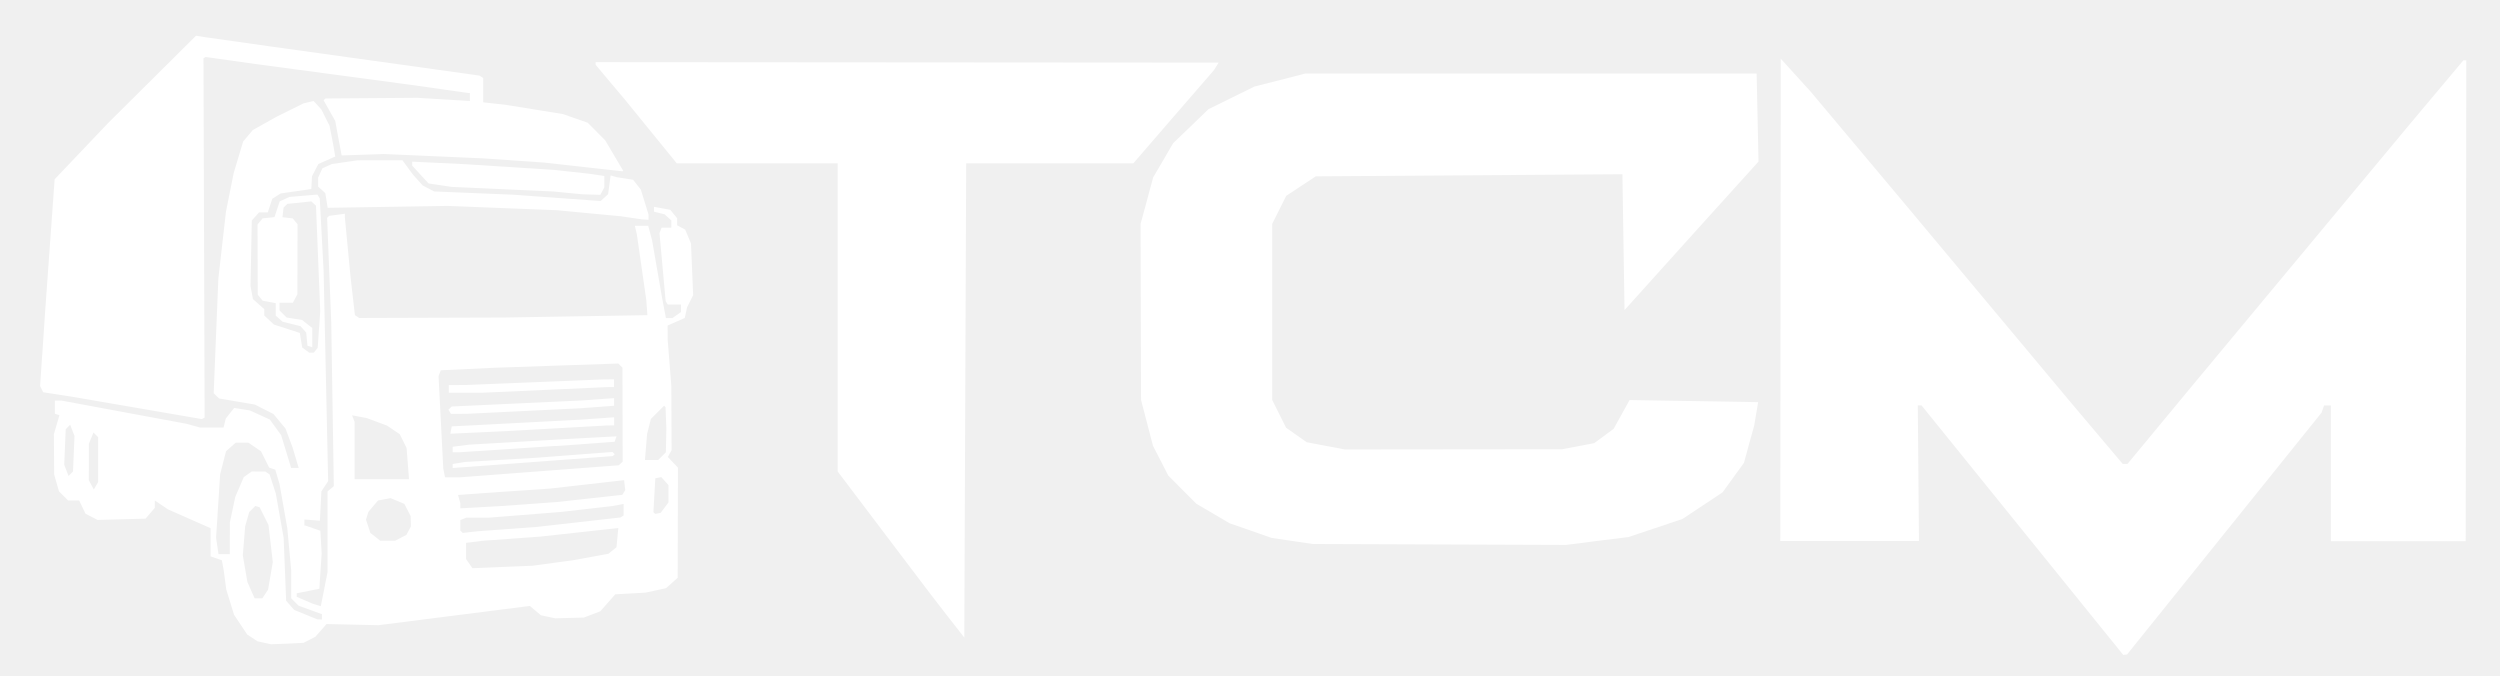
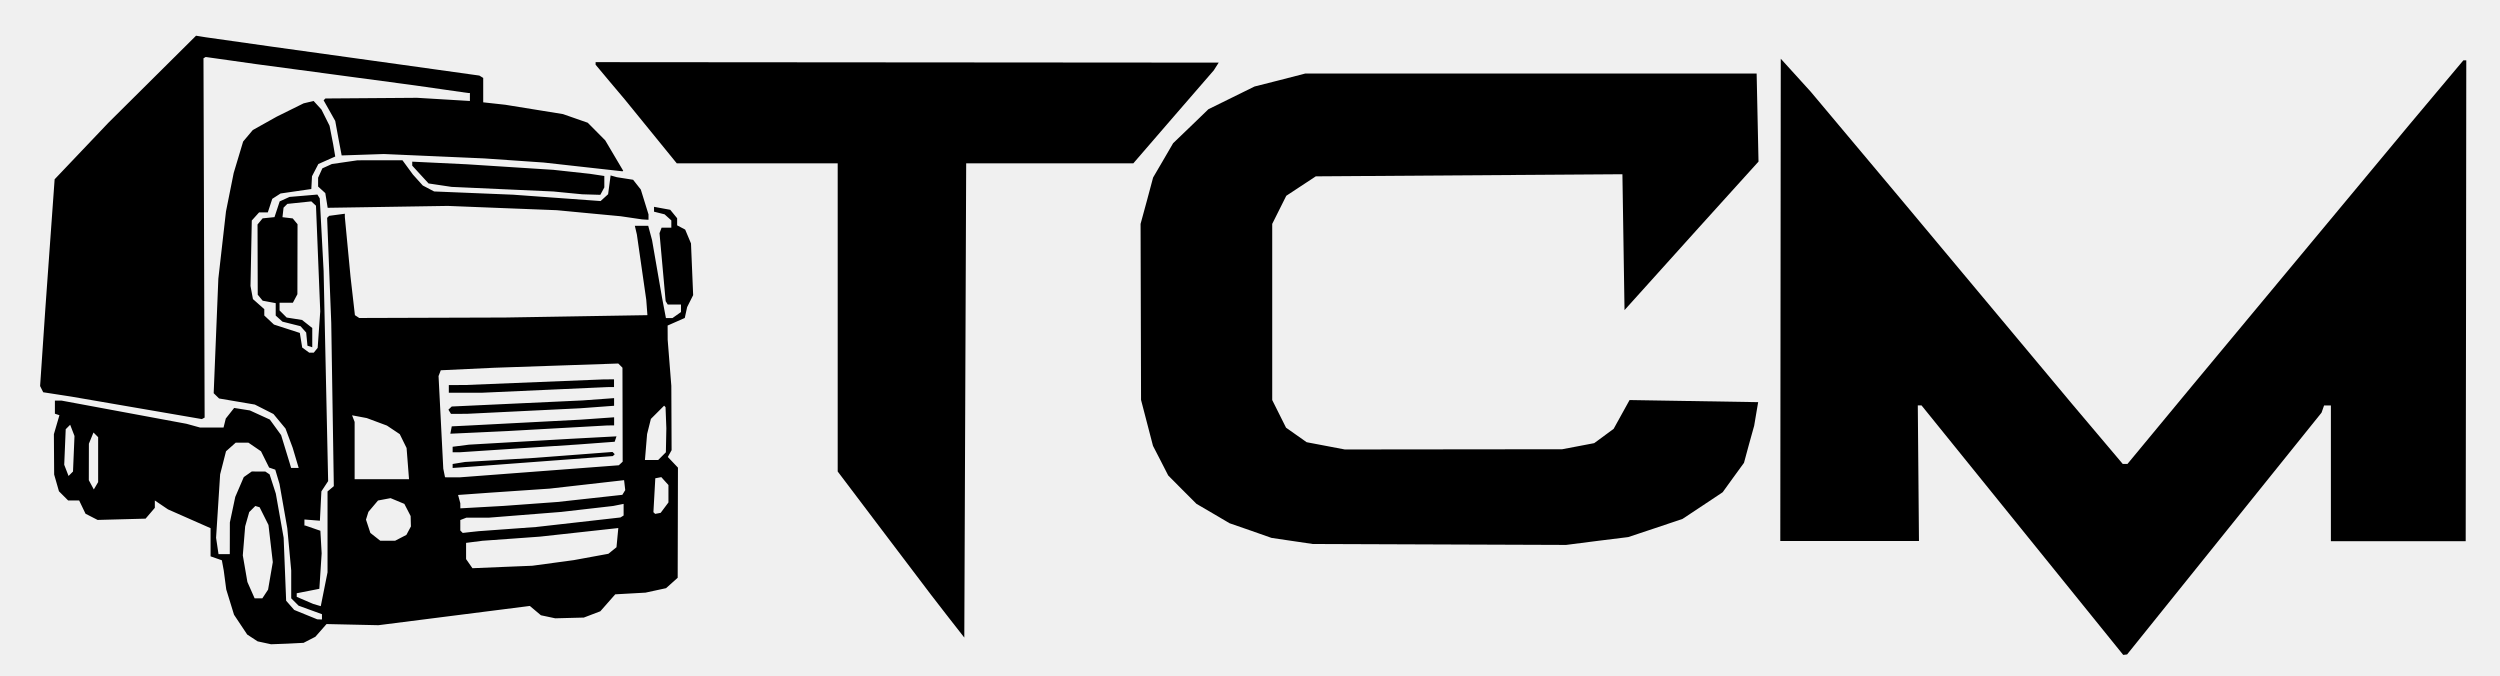
<svg xmlns="http://www.w3.org/2000/svg" version="1.1" id="svg1" width="74" height="20" viewBox="0 0 74 20" xml:space="preserve">
  <defs id="defs1" />
-   <g id="g1" transform="matrix(3.466821,0,0,3.466821,17.53281,-15.8724)" style="fill:#ffffff">
-     <path style="fill:#ffffff;stroke-width:0.031" d="m 13.088,10.168 -0.017,0.002 -0.861,-1.065 -0.861,-1.065 -0.016,-1.53e-4 -0.016,-1.523e-4 0.005,0.579 0.005,0.579 h -0.592 -0.592 l 0.002,-2.059 0.002,-2.059 0.128,0.141 0.128,0.141 0.381,0.454 0.381,0.454 0.733,0.877 0.733,0.877 0.218,0.258 0.218,0.258 h 0.02 0.02 l 0.279,-0.337 0.279,-0.337 0.925,-1.112 0.925,-1.112 0.23,-0.274 0.23,-0.274 H 15.989 16 L 15.998,7.148 15.995,9.199 H 15.419 14.844 V 8.62 8.04 h -0.029 -0.029 l -0.011,0.031 -0.011,0.031 -0.83,1.032 -0.83,1.032 z M 3.184,7.997 3.176,10.022 3.032,9.838 2.889,9.653 2.492,9.129 2.095,8.604 V 7.289 5.973 H 1.408 0.721 L 0.498,5.699 0.275,5.425 0.151,5.278 0.028,5.131 v -0.011 -0.011 l 2.66,0.002 2.66,0.002 -0.021,0.033 -0.021,0.033 L 4.962,5.576 4.619,5.973 H 3.906 3.192 Z M 7.233,9.227 6.151,9.223 5.975,9.197 5.799,9.171 5.62,9.108 5.441,9.046 5.3,8.963 5.158,8.88 5.037,8.759 4.917,8.638 4.852,8.511 4.787,8.385 4.736,8.189 4.685,7.993 4.683,7.242 4.681,6.49 4.735,6.292 4.788,6.094 4.874,5.947 4.959,5.801 5.11,5.656 5.26,5.511 5.457,5.414 5.654,5.317 5.871,5.262 6.088,5.206 8.015,5.206 9.941,5.206 l 0.008,0.376 0.008,0.376 -0.255,0.282 -0.255,0.282 -0.317,0.352 -0.317,0.352 -0.009,-0.58 -0.009,-0.58 -1.309,0.009 -1.309,0.009 -0.126,0.083 -0.126,0.083 -0.06,0.12 -0.06,0.12 v 0.752 0.752 l 0.059,0.118 0.059,0.118 0.088,0.062 0.088,0.062 0.163,0.031 0.163,0.031 0.928,-0.001 0.928,-0.001 0.137,-0.026 0.136,-0.026 0.083,-0.061 0.083,-0.061 0.068,-0.123 0.068,-0.123 0.549,0.009 0.549,0.009 L 9.937,8.112 9.92,8.213 9.876,8.371 9.833,8.53 9.742,8.655 9.651,8.781 9.48,8.895 9.308,9.009 9.076,9.087 8.845,9.164 8.579,9.197 8.314,9.231 Z" id="path39-3" />
+   <g id="g1" transform="matrix(3.466821,0,0,3.466821,17.53281,-15.8724)">
+     <path style="fill:#000000;stroke-width:0.031" d="m 13.088,10.168 -0.017,0.002 -0.861,-1.065 -0.861,-1.065 -0.016,-1.53e-4 -0.016,-1.523e-4 0.005,0.579 0.005,0.579 h -0.592 -0.592 l 0.002,-2.059 0.002,-2.059 0.128,0.141 0.128,0.141 0.381,0.454 0.381,0.454 0.733,0.877 0.733,0.877 0.218,0.258 0.218,0.258 h 0.02 0.02 l 0.279,-0.337 0.279,-0.337 0.925,-1.112 0.925,-1.112 0.23,-0.274 0.23,-0.274 H 15.989 16 L 15.998,7.148 15.995,9.199 H 15.419 14.844 V 8.62 8.04 h -0.029 -0.029 l -0.011,0.031 -0.011,0.031 -0.83,1.032 -0.83,1.032 z M 3.184,7.997 3.176,10.022 3.032,9.838 2.889,9.653 2.492,9.129 2.095,8.604 V 7.289 5.973 H 1.408 0.721 L 0.498,5.699 0.275,5.425 0.151,5.278 0.028,5.131 v -0.011 -0.011 l 2.66,0.002 2.66,0.002 -0.021,0.033 -0.021,0.033 L 4.962,5.576 4.619,5.973 H 3.906 3.192 Z M 7.233,9.227 6.151,9.223 5.975,9.197 5.799,9.171 5.62,9.108 5.441,9.046 5.3,8.963 5.158,8.88 5.037,8.759 4.917,8.638 4.852,8.511 4.787,8.385 4.736,8.189 4.685,7.993 4.683,7.242 4.681,6.49 4.735,6.292 4.788,6.094 4.874,5.947 4.959,5.801 5.11,5.656 5.26,5.511 5.457,5.414 5.654,5.317 5.871,5.262 6.088,5.206 8.015,5.206 9.941,5.206 l 0.008,0.376 0.008,0.376 -0.255,0.282 -0.255,0.282 -0.317,0.352 -0.317,0.352 -0.009,-0.58 -0.009,-0.58 -1.309,0.009 -1.309,0.009 -0.126,0.083 -0.126,0.083 -0.06,0.12 -0.06,0.12 v 0.752 0.752 l 0.059,0.118 0.059,0.118 0.088,0.062 0.088,0.062 0.163,0.031 0.163,0.031 0.928,-0.001 0.928,-0.001 0.137,-0.026 0.136,-0.026 0.083,-0.061 0.083,-0.061 0.068,-0.123 0.068,-0.123 0.549,0.009 0.549,0.009 L 9.937,8.112 9.92,8.213 9.876,8.371 9.833,8.53 9.742,8.655 9.651,8.781 9.48,8.895 9.308,9.009 9.076,9.087 8.845,9.164 8.579,9.197 8.314,9.231 Z" id="path39-3" />
  </g>
-   <path style="fill:#ffffff;stroke-width:0.057" d="m 8.508,19.052 -0.485,0.018 -0.199,-0.043 -0.199,-0.043 -0.154,-0.101 -0.154,-0.101 -0.195,-0.293 -0.195,-0.293 -0.115,-0.374 -0.115,-0.374 -0.037,-0.28 -0.037,-0.28 -0.028,-0.152 -0.028,-0.152 -0.167,-0.058 -0.167,-0.058 V 16.05 15.634 l -0.63,-0.278 -0.63,-0.278 -0.195,-0.132 -0.195,-0.132 v 0.109 0.109 l -0.137,0.16 -0.137,0.16 -0.71,0.019 -0.71,0.019 -0.179,-0.092 -0.179,-0.092 -0.094,-0.196 -0.094,-0.196 H 2.18 2.017 l -0.136,-0.136 -0.136,-0.136 -0.071,-0.248 -0.071,-0.248 -0.004,-0.597 -0.004,-0.597 0.082,-0.281 0.082,-0.281 -0.067,-0.022 -0.067,-0.022 v -0.194 -0.194 l 0.1,1.73e-4 0.1,1.68e-4 1.848,0.343 1.848,0.343 0.199,0.055 0.199,0.055 0.349,3.5e-4 0.349,3.5e-4 0.033,-0.133 0.033,-0.133 0.124,-0.157 0.124,-0.157 0.233,0.037 0.233,0.037 0.295,0.135 0.295,0.135 0.167,0.23 0.167,0.23 0.127,0.415 0.127,0.415 0.021,0.071 0.021,0.071 h 0.112 0.112 l -0.089,-0.299 -0.089,-0.299 -0.106,-0.284 -0.106,-0.284 -0.178,-0.215 -0.178,-0.215 -0.276,-0.14 -0.276,-0.14 -0.529,-0.09 -0.529,-0.09 -0.08,-0.078 -0.08,-0.078 0.069,-1.695 0.069,-1.695 0.113,-0.995 0.113,-0.995 0.114,-0.569 0.114,-0.569 0.14,-0.466 0.14,-0.466 0.143,-0.17 0.143,-0.17 0.354,-0.198 0.354,-0.198 0.398,-0.197 0.398,-0.197 0.148,-0.035 0.148,-0.035 0.116,0.127 0.116,0.127 0.12,0.24 0.12,0.24 0.053,0.272 0.053,0.272 0.031,0.183 0.031,0.183 -0.25,0.111 -0.25,0.111 -0.094,0.181 -0.094,0.181 -0.01,0.189 -0.01,0.189 -0.455,0.066 -0.455,0.066 -0.123,0.079 -0.123,0.079 -0.066,0.201 -0.066,0.201 h -0.129 -0.129 l -0.108,0.12 -0.108,0.12 -0.019,0.969 -0.019,0.969 0.036,0.194 0.036,0.194 0.168,0.149 0.168,0.149 v 0.094 0.094 l 0.143,0.134 0.143,0.134 0.383,0.124 0.383,0.124 0.035,0.216 0.035,0.216 0.104,0.076 0.104,0.076 h 0.067 0.067 l 0.058,-0.071 0.058,-0.071 0.038,-0.54 0.038,-0.54 -0.063,-1.564 -0.063,-1.564 -0.069,-0.064 -0.069,-0.064 -0.355,0.037 -0.355,0.037 -0.056,0.056 -0.056,0.056 -0.016,0.141 -0.016,0.141 0.152,0.018 0.152,0.018 0.071,0.086 0.071,0.086 -0.002,1.036 -0.002,1.036 -0.067,0.126 -0.067,0.126 h -0.197 -0.197 v 0.114 0.114 l 0.105,0.105 0.105,0.105 0.228,0.036 0.228,0.036 0.151,0.119 0.151,0.119 v 0.285 0.285 l -0.071,-0.023 -0.071,-0.023 -0.019,-0.195 -0.019,-0.195 -0.084,-0.094 -0.084,-0.094 -0.267,-0.067 -0.267,-0.067 -0.1,-0.09 -0.1,-0.09 v -0.184 -0.184 l -0.193,-0.036 -0.193,-0.036 -0.073,-0.089 -0.073,-0.089 -0.003,-1.039 -0.003,-1.039 0.075,-0.091 0.075,-0.091 0.176,-0.018 0.176,-0.018 0.077,-0.233 0.077,-0.233 0.145,-0.066 0.145,-0.066 0.413,-0.035 0.413,-0.035 0.035,0.057 0.035,0.057 0.057,1.074 0.057,1.074 0.067,3.11 0.067,3.11 -0.1,0.152 -0.1,0.152 -0.022,0.434 -0.022,0.434 -0.229,-0.018 -0.229,-0.018 v 0.089 0.089 l 0.014,7.66e-4 0.014,7.66e-4 0.222,0.077 0.222,0.077 0.019,0.334 0.019,0.334 -0.034,0.525 -0.034,0.525 -0.335,0.066 -0.335,0.066 v 0.053 0.053 l 0.242,0.104 0.242,0.104 0.114,0.034 0.114,0.034 0.1,-0.501 0.1,-0.501 v -1.197 -1.197 l 0.093,-0.078 0.093,-0.078 -0.038,-2.418 -0.038,-2.418 -0.061,-1.553 -0.061,-1.553 0.03,-0.03 0.03,-0.03 0.232,-0.031 0.232,-0.031 1.71e-4,0.05 1.7e-4,0.05 0.084,0.882 0.084,0.882 0.065,0.569 0.065,0.569 0.064,0.042 0.064,0.042 2.161,-0.007 2.161,-0.007 2.104,-0.035 2.104,-0.035 -0.017,-0.227 -0.017,-0.227 -0.139,-0.967 -0.139,-0.967 -0.03,-0.128 -0.03,-0.128 h 0.198 0.198 l 0.057,0.213 0.057,0.213 0.148,0.853 0.148,0.853 0.057,0.299 0.057,0.299 h 0.097 0.097 l 0.126,-0.089 0.126,-0.089 v -0.111 -0.111 h -0.196 -0.196 l -0.031,-0.05 -0.031,-0.05 -0.091,-1.006 -0.091,-1.006 0.031,-0.082 0.031,-0.082 h 0.144 0.144 V 6.629 6.524 l -0.1,-0.09 -0.1,-0.09 -0.156,-0.039 -0.156,-0.039 v -0.072 -0.072 l 0.24,0.044 0.24,0.044 0.102,0.125 0.102,0.125 v 0.105 0.105 l 0.119,0.063 0.119,0.063 0.086,0.205 0.086,0.205 0.032,0.765 0.032,0.765 -0.089,0.177 -0.089,0.177 -0.035,0.161 -0.035,0.161 -0.254,0.112 -0.254,0.112 0.001,0.211 0.001,0.211 0.054,0.682 0.054,0.682 0.004,0.952 0.004,0.952 -0.056,0.1 -0.056,0.1 0.15,0.158 0.15,0.158 -0.004,1.63 -0.004,1.63 -0.172,0.154 -0.172,0.154 -0.304,0.066 -0.304,0.066 -0.448,0.025 -0.448,0.025 -0.221,0.251 -0.221,0.251 -0.244,0.093 -0.244,0.093 -0.423,0.011 -0.423,0.011 -0.212,-0.045 -0.212,-0.045 -0.164,-0.138 -0.164,-0.138 -2.241,0.285 -2.241,0.285 -0.768,-0.017 -0.768,-0.017 -0.165,0.188 -0.165,0.188 -0.175,0.09 -0.175,0.09 z m 0.951,-0.717 0.071,0.001 v -0.078 -0.078 l -0.346,-0.126 -0.346,-0.126 -0.109,-0.109 -0.109,-0.109 -4.7e-5,-0.412 -4.8e-5,-0.412 -0.058,-0.626 -0.058,-0.626 -0.115,-0.654 -0.115,-0.654 -0.063,-0.212 -0.063,-0.212 -0.091,-0.031 -0.091,-0.031 -0.12,-0.241 -0.12,-0.241 -0.187,-0.128 -0.187,-0.128 h -0.187 -0.187 l -0.144,0.128 -0.144,0.128 -0.087,0.341 -0.087,0.341 -0.06,0.939 -0.06,0.939 0.036,0.242 0.036,0.242 h 0.167 0.167 l 0.001,-0.469 10e-4,-0.469 0.08,-0.378 0.08,-0.378 0.126,-0.293 0.126,-0.293 0.118,-0.083 0.118,-0.083 0.201,8.85e-4 0.201,8.85e-4 0.063,0.042 0.063,0.042 0.092,0.284 0.092,0.284 0.116,0.654 0.116,0.654 0.037,0.932 0.037,0.932 0.119,0.136 0.119,0.136 0.341,0.139 0.341,0.139 z m -1.81,-0.624 h 0.116 l 0.085,-0.129 0.085,-0.129 0.07,-0.407 0.07,-0.407 -0.064,-0.55 -0.064,-0.55 -0.131,-0.262 -0.131,-0.262 -0.064,-0.019 -0.064,-0.019 -0.09,0.09 -0.09,0.09 -0.06,0.211 -0.06,0.211 -0.035,0.43 -0.035,0.43 0.068,0.394 0.068,0.394 0.107,0.242 0.107,0.242 z m 7.222,-0.929 0.887,-0.036 0.612,-0.083 0.612,-0.083 0.513,-0.094 0.513,-0.094 0.12,-0.097 0.12,-0.097 0.027,-0.284 0.027,-0.284 -1.158,0.127 -1.158,0.127 -0.853,0.062 -0.853,0.061 -0.242,0.031 -0.242,0.031 v 0.24 0.24 l 0.094,0.135 0.094,0.135 z m -3.397,-0.777 h 0.223 l 0.166,-0.086 0.166,-0.086 0.067,-0.125 0.067,-0.125 -0.004,-0.154 -0.004,-0.154 -0.093,-0.18 -0.093,-0.18 -0.204,-0.085 -0.204,-0.085 -0.186,0.035 -0.186,0.035 -0.142,0.168 -0.142,0.168 -0.036,0.115 -0.036,0.115 0.065,0.197 0.065,0.197 0.146,0.115 0.146,0.115 z m 2.457,-0.257 0.234,-0.025 0.853,-0.062 0.853,-0.062 1.247,-0.141 1.247,-0.141 0.047,-0.029 0.047,-0.029 v -0.172 -0.172 l -0.156,0.031 -0.156,0.031 -0.768,0.088 -0.768,0.088 -1.071,0.085 -1.071,0.085 h -0.332 -0.332 l -0.09,0.035 -0.09,0.035 v 0.155 0.155 l 0.036,0.036 0.036,0.036 z m 5.543,-0.552 0.082,-0.016 0.115,-0.154 0.115,-0.154 V 14.614 14.357 l -0.106,-0.117 -0.105,-0.117 -0.089,0.017 -0.089,0.017 -0.028,0.502 -0.028,0.502 0.026,0.025 0.026,0.025 z m -5.209,-0.185 0.64,-0.036 0.795,-0.058 0.795,-0.058 0.963,-0.106 0.963,-0.106 0.043,-0.07 0.043,-0.07 -0.017,-0.147 -0.017,-0.147 -0.106,0.012 -0.106,0.012 -0.995,0.113 -0.995,0.113 -0.882,0.06 -0.882,0.06 -0.474,0.034 -0.474,0.034 0.033,0.122 0.033,0.122 7.66e-4,0.076 7.65e-4,0.076 z m -11.424,-0.632 0.064,-0.109 v -0.665 -0.665 l -0.069,-0.069 -0.069,-0.069 -0.068,0.166 -0.068,0.166 -0.001,0.54 -10e-4,0.54 0.074,0.137 0.074,0.137 z m 8.461,-0.194 h 0.805 l -0.036,-0.462 -0.036,-0.462 -0.101,-0.205 -0.101,-0.205 -0.19,-0.127 -0.19,-0.127 -0.298,-0.111 -0.298,-0.111 -0.218,-0.041 -0.218,-0.041 0.038,0.098 0.038,0.098 v 0.848 0.848 z m 2.083,-0.056 0.212,9.27e-4 2.36,-0.179 2.36,-0.179 0.057,-0.053 0.057,-0.053 -0.003,-1.391 -0.003,-1.391 -0.062,-0.062 -0.062,-0.062 -1.84,0.063 -1.84,0.063 -0.787,0.037 -0.787,0.037 -0.033,0.086 -0.033,0.086 0.07,1.37 0.07,1.37 0.026,0.128 0.026,0.128 z m 0.511,-0.312 -0.498,0.035 v -0.059 -0.059 l 0.185,-0.03 0.185,-0.03 1.024,-0.06 1.024,-0.06 1.157,-0.088 1.157,-0.088 0.033,0.033 0.033,0.033 -0.028,0.028 -0.028,0.028 -1.872,0.14 -1.872,0.14 z m -0.398,-0.429 -0.1,-5.7e-5 v -0.082 -0.082 l 0.242,-0.031 0.242,-0.031 1.492,-0.086 1.492,-0.086 0.691,-0.037 0.691,-0.037 -0.027,0.08 -0.027,0.08 -0.536,0.04 -0.536,0.04 -1.763,0.116 -1.763,0.116 z m 0.677,-0.589 -0.845,0.039 0.021,-0.109 0.021,-0.109 0.284,-0.014 0.284,-0.014 1.621,-0.085 1.621,-0.085 0.498,-0.035 0.498,-0.035 v 0.12 0.12 l -0.1,6.45e-4 -0.1,6.44e-4 -1.479,0.083 -1.479,0.083 z m -0.588,-0.549 -0.238,6.85e-4 -0.038,-0.062 -0.038,-0.062 0.049,-0.047 0.049,-0.047 1.934,-0.09 1.934,-0.09 0.469,-0.034 0.469,-0.034 v 0.113 0.113 l -0.498,0.037 -0.498,0.037 -1.678,0.082 -1.678,0.082 z m 0.196,-0.626 -0.498,0.001 V 11.511 11.398 l 0.242,-8.45e-4 0.242,-8.47e-4 2.047,-0.083 2.047,-0.083 0.156,-0.001 0.156,-9.85e-4 v 0.114 0.114 l -0.1,0.001 -0.1,0.001 -1.848,0.083 -1.848,0.083 z m -11.688,2.399 0.066,-0.066 0.022,-0.526 0.022,-0.526 -0.064,-0.166 -0.064,-0.166 -0.066,0.066 -0.066,0.066 -0.022,0.526 -0.022,0.526 0.064,0.166 0.064,0.166 z M 19.285,13.616 h 0.197 l 0.114,-0.114 0.114,-0.114 0.007,-0.355 0.007,-0.355 -0.012,-0.313 -0.012,-0.313 -0.021,-0.022 -0.021,-0.022 -0.196,0.196 -0.196,0.196 -0.056,0.224 -0.056,0.224 -0.032,0.384 -0.032,0.384 z m -13.269,-1.233 -0.041,0.022 -1.934,-0.333 -1.934,-0.333 -0.414,-0.064 -0.414,-0.064 -0.046,-0.092 -0.046,-0.092 0.077,-1.137 0.077,-1.137 0.138,-1.923 0.138,-1.923 0.795,-0.836 0.795,-0.836 1.298,-1.289 1.298,-1.289 0.142,0.023 0.142,0.023 0.995,0.141 0.995,0.141 1.848,0.257 1.848,0.257 1.208,0.169 1.208,0.169 0.057,0.035 0.057,0.035 V 2.667 3.029 l 0.327,0.036 0.327,0.036 0.853,0.138 0.853,0.138 0.367,0.128 0.367,0.128 0.259,0.261 0.259,0.261 0.266,0.45 0.266,0.45 -0.01,0.008 -0.01,0.008 -1.166,-0.13 -1.166,-0.13 -0.882,-0.061 -0.882,-0.061 -1.484,-0.065 -1.484,-0.065 -0.625,0.021 -0.625,0.021 -0.097,-0.512 L 9.923,3.58 9.751,3.274 9.579,2.969 l 0.027,-0.027 0.027,-0.027 1.356,-0.01 1.356,-0.01 0.782,0.047 0.782,0.047 V 2.871 2.753 h -0.026 -0.026 L 13.072,2.641 12.288,2.529 9.928,2.212 7.569,1.896 6.829,1.791 6.089,1.687 l -0.033,0.019 -0.033,0.019 0.017,5.318 0.017,5.318 z M 19.098,6.5 18.999,6.493 18.686,6.447 18.373,6.401 17.427,6.312 16.482,6.222 14.868,6.159 13.255,6.095 11.477,6.123 9.699,6.151 9.664,5.933 9.629,5.716 9.523,5.619 9.416,5.522 V 5.392 5.261 l 0.063,-0.139 0.063,-0.139 0.141,-0.064 0.141,-0.064 0.379,-0.055 0.379,-0.055 0.665,-0.001 0.665,-0.001 0.156,0.213 0.156,0.213 0.145,0.161 0.145,0.161 0.168,0.088 0.168,0.088 1.169,0.048 1.169,0.048 1.295,0.094 1.295,0.094 0.111,-0.101 0.111,-0.101 0.037,-0.278 0.037,-0.278 0.092,0.026 0.092,0.026 0.241,0.038 0.241,0.038 0.114,0.145 0.114,0.145 0.114,0.368 0.114,0.368 v 0.079 0.079 z M 17.504,5.759 17.236,5.751 16.809,5.71 16.382,5.668 14.875,5.6 13.368,5.532 13.027,5.481 12.686,5.43 12.444,5.167 12.202,4.903 v -0.059 -0.059 l 0.81,0.039 0.81,0.039 1.28,0.082 1.28,0.082 0.54,0.059 0.54,0.059 0.213,0.032 0.213,0.032 v 0.169 0.169 l -0.059,0.11 -0.059,0.11 z" id="path39" />
+   <path style="fill:#000000;stroke-width:0.057" d="m 8.508,19.052 -0.485,0.018 -0.199,-0.043 -0.199,-0.043 -0.154,-0.101 -0.154,-0.101 -0.195,-0.293 -0.195,-0.293 -0.115,-0.374 -0.115,-0.374 -0.037,-0.28 -0.037,-0.28 -0.028,-0.152 -0.028,-0.152 -0.167,-0.058 -0.167,-0.058 V 16.05 15.634 l -0.63,-0.278 -0.63,-0.278 -0.195,-0.132 -0.195,-0.132 v 0.109 0.109 l -0.137,0.16 -0.137,0.16 -0.71,0.019 -0.71,0.019 -0.179,-0.092 -0.179,-0.092 -0.094,-0.196 -0.094,-0.196 H 2.18 2.017 l -0.136,-0.136 -0.136,-0.136 -0.071,-0.248 -0.071,-0.248 -0.004,-0.597 -0.004,-0.597 0.082,-0.281 0.082,-0.281 -0.067,-0.022 -0.067,-0.022 v -0.194 -0.194 l 0.1,1.73e-4 0.1,1.68e-4 1.848,0.343 1.848,0.343 0.199,0.055 0.199,0.055 0.349,3.5e-4 0.349,3.5e-4 0.033,-0.133 0.033,-0.133 0.124,-0.157 0.124,-0.157 0.233,0.037 0.233,0.037 0.295,0.135 0.295,0.135 0.167,0.23 0.167,0.23 0.127,0.415 0.127,0.415 0.021,0.071 0.021,0.071 h 0.112 0.112 l -0.089,-0.299 -0.089,-0.299 -0.106,-0.284 -0.106,-0.284 -0.178,-0.215 -0.178,-0.215 -0.276,-0.14 -0.276,-0.14 -0.529,-0.09 -0.529,-0.09 -0.08,-0.078 -0.08,-0.078 0.069,-1.695 0.069,-1.695 0.113,-0.995 0.113,-0.995 0.114,-0.569 0.114,-0.569 0.14,-0.466 0.14,-0.466 0.143,-0.17 0.143,-0.17 0.354,-0.198 0.354,-0.198 0.398,-0.197 0.398,-0.197 0.148,-0.035 0.148,-0.035 0.116,0.127 0.116,0.127 0.12,0.24 0.12,0.24 0.053,0.272 0.053,0.272 0.031,0.183 0.031,0.183 -0.25,0.111 -0.25,0.111 -0.094,0.181 -0.094,0.181 -0.01,0.189 -0.01,0.189 -0.455,0.066 -0.455,0.066 -0.123,0.079 -0.123,0.079 -0.066,0.201 -0.066,0.201 h -0.129 -0.129 l -0.108,0.12 -0.108,0.12 -0.019,0.969 -0.019,0.969 0.036,0.194 0.036,0.194 0.168,0.149 0.168,0.149 v 0.094 0.094 l 0.143,0.134 0.143,0.134 0.383,0.124 0.383,0.124 0.035,0.216 0.035,0.216 0.104,0.076 0.104,0.076 h 0.067 0.067 l 0.058,-0.071 0.058,-0.071 0.038,-0.54 0.038,-0.54 -0.063,-1.564 -0.063,-1.564 -0.069,-0.064 -0.069,-0.064 -0.355,0.037 -0.355,0.037 -0.056,0.056 -0.056,0.056 -0.016,0.141 -0.016,0.141 0.152,0.018 0.152,0.018 0.071,0.086 0.071,0.086 -0.002,1.036 -0.002,1.036 -0.067,0.126 -0.067,0.126 h -0.197 -0.197 v 0.114 0.114 l 0.105,0.105 0.105,0.105 0.228,0.036 0.228,0.036 0.151,0.119 0.151,0.119 v 0.285 0.285 l -0.071,-0.023 -0.071,-0.023 -0.019,-0.195 -0.019,-0.195 -0.084,-0.094 -0.084,-0.094 -0.267,-0.067 -0.267,-0.067 -0.1,-0.09 -0.1,-0.09 v -0.184 -0.184 l -0.193,-0.036 -0.193,-0.036 -0.073,-0.089 -0.073,-0.089 -0.003,-1.039 -0.003,-1.039 0.075,-0.091 0.075,-0.091 0.176,-0.018 0.176,-0.018 0.077,-0.233 0.077,-0.233 0.145,-0.066 0.145,-0.066 0.413,-0.035 0.413,-0.035 0.035,0.057 0.035,0.057 0.057,1.074 0.057,1.074 0.067,3.11 0.067,3.11 -0.1,0.152 -0.1,0.152 -0.022,0.434 -0.022,0.434 -0.229,-0.018 -0.229,-0.018 v 0.089 0.089 l 0.014,7.66e-4 0.014,7.66e-4 0.222,0.077 0.222,0.077 0.019,0.334 0.019,0.334 -0.034,0.525 -0.034,0.525 -0.335,0.066 -0.335,0.066 v 0.053 0.053 l 0.242,0.104 0.242,0.104 0.114,0.034 0.114,0.034 0.1,-0.501 0.1,-0.501 v -1.197 -1.197 l 0.093,-0.078 0.093,-0.078 -0.038,-2.418 -0.038,-2.418 -0.061,-1.553 -0.061,-1.553 0.03,-0.03 0.03,-0.03 0.232,-0.031 0.232,-0.031 1.71e-4,0.05 1.7e-4,0.05 0.084,0.882 0.084,0.882 0.065,0.569 0.065,0.569 0.064,0.042 0.064,0.042 2.161,-0.007 2.161,-0.007 2.104,-0.035 2.104,-0.035 -0.017,-0.227 -0.017,-0.227 -0.139,-0.967 -0.139,-0.967 -0.03,-0.128 -0.03,-0.128 h 0.198 0.198 l 0.057,0.213 0.057,0.213 0.148,0.853 0.148,0.853 0.057,0.299 0.057,0.299 h 0.097 0.097 l 0.126,-0.089 0.126,-0.089 v -0.111 -0.111 h -0.196 -0.196 l -0.031,-0.05 -0.031,-0.05 -0.091,-1.006 -0.091,-1.006 0.031,-0.082 0.031,-0.082 h 0.144 0.144 V 6.629 6.524 l -0.1,-0.09 -0.1,-0.09 -0.156,-0.039 -0.156,-0.039 v -0.072 -0.072 l 0.24,0.044 0.24,0.044 0.102,0.125 0.102,0.125 v 0.105 0.105 l 0.119,0.063 0.119,0.063 0.086,0.205 0.086,0.205 0.032,0.765 0.032,0.765 -0.089,0.177 -0.089,0.177 -0.035,0.161 -0.035,0.161 -0.254,0.112 -0.254,0.112 0.001,0.211 0.001,0.211 0.054,0.682 0.054,0.682 0.004,0.952 0.004,0.952 -0.056,0.1 -0.056,0.1 0.15,0.158 0.15,0.158 -0.004,1.63 -0.004,1.63 -0.172,0.154 -0.172,0.154 -0.304,0.066 -0.304,0.066 -0.448,0.025 -0.448,0.025 -0.221,0.251 -0.221,0.251 -0.244,0.093 -0.244,0.093 -0.423,0.011 -0.423,0.011 -0.212,-0.045 -0.212,-0.045 -0.164,-0.138 -0.164,-0.138 -2.241,0.285 -2.241,0.285 -0.768,-0.017 -0.768,-0.017 -0.165,0.188 -0.165,0.188 -0.175,0.09 -0.175,0.09 z m 0.951,-0.717 0.071,0.001 v -0.078 -0.078 l -0.346,-0.126 -0.346,-0.126 -0.109,-0.109 -0.109,-0.109 -4.7e-5,-0.412 -4.8e-5,-0.412 -0.058,-0.626 -0.058,-0.626 -0.115,-0.654 -0.115,-0.654 -0.063,-0.212 -0.063,-0.212 -0.091,-0.031 -0.091,-0.031 -0.12,-0.241 -0.12,-0.241 -0.187,-0.128 -0.187,-0.128 h -0.187 -0.187 l -0.144,0.128 -0.144,0.128 -0.087,0.341 -0.087,0.341 -0.06,0.939 -0.06,0.939 0.036,0.242 0.036,0.242 h 0.167 0.167 l 0.001,-0.469 10e-4,-0.469 0.08,-0.378 0.08,-0.378 0.126,-0.293 0.126,-0.293 0.118,-0.083 0.118,-0.083 0.201,8.85e-4 0.201,8.85e-4 0.063,0.042 0.063,0.042 0.092,0.284 0.092,0.284 0.116,0.654 0.116,0.654 0.037,0.932 0.037,0.932 0.119,0.136 0.119,0.136 0.341,0.139 0.341,0.139 z m -1.81,-0.624 h 0.116 l 0.085,-0.129 0.085,-0.129 0.07,-0.407 0.07,-0.407 -0.064,-0.55 -0.064,-0.55 -0.131,-0.262 -0.131,-0.262 -0.064,-0.019 -0.064,-0.019 -0.09,0.09 -0.09,0.09 -0.06,0.211 -0.06,0.211 -0.035,0.43 -0.035,0.43 0.068,0.394 0.068,0.394 0.107,0.242 0.107,0.242 z m 7.222,-0.929 0.887,-0.036 0.612,-0.083 0.612,-0.083 0.513,-0.094 0.513,-0.094 0.12,-0.097 0.12,-0.097 0.027,-0.284 0.027,-0.284 -1.158,0.127 -1.158,0.127 -0.853,0.062 -0.853,0.061 -0.242,0.031 -0.242,0.031 v 0.24 0.24 l 0.094,0.135 0.094,0.135 z m -3.397,-0.777 h 0.223 l 0.166,-0.086 0.166,-0.086 0.067,-0.125 0.067,-0.125 -0.004,-0.154 -0.004,-0.154 -0.093,-0.18 -0.093,-0.18 -0.204,-0.085 -0.204,-0.085 -0.186,0.035 -0.186,0.035 -0.142,0.168 -0.142,0.168 -0.036,0.115 -0.036,0.115 0.065,0.197 0.065,0.197 0.146,0.115 0.146,0.115 z m 2.457,-0.257 0.234,-0.025 0.853,-0.062 0.853,-0.062 1.247,-0.141 1.247,-0.141 0.047,-0.029 0.047,-0.029 v -0.172 -0.172 l -0.156,0.031 -0.156,0.031 -0.768,0.088 -0.768,0.088 -1.071,0.085 -1.071,0.085 h -0.332 -0.332 l -0.09,0.035 -0.09,0.035 v 0.155 0.155 l 0.036,0.036 0.036,0.036 z m 5.543,-0.552 0.082,-0.016 0.115,-0.154 0.115,-0.154 V 14.614 14.357 l -0.106,-0.117 -0.105,-0.117 -0.089,0.017 -0.089,0.017 -0.028,0.502 -0.028,0.502 0.026,0.025 0.026,0.025 z m -5.209,-0.185 0.64,-0.036 0.795,-0.058 0.795,-0.058 0.963,-0.106 0.963,-0.106 0.043,-0.07 0.043,-0.07 -0.017,-0.147 -0.017,-0.147 -0.106,0.012 -0.106,0.012 -0.995,0.113 -0.995,0.113 -0.882,0.06 -0.882,0.06 -0.474,0.034 -0.474,0.034 0.033,0.122 0.033,0.122 7.66e-4,0.076 7.65e-4,0.076 z m -11.424,-0.632 0.064,-0.109 v -0.665 -0.665 l -0.069,-0.069 -0.069,-0.069 -0.068,0.166 -0.068,0.166 -0.001,0.54 -10e-4,0.54 0.074,0.137 0.074,0.137 z m 8.461,-0.194 h 0.805 l -0.036,-0.462 -0.036,-0.462 -0.101,-0.205 -0.101,-0.205 -0.19,-0.127 -0.19,-0.127 -0.298,-0.111 -0.298,-0.111 -0.218,-0.041 -0.218,-0.041 0.038,0.098 0.038,0.098 v 0.848 0.848 z m 2.083,-0.056 0.212,9.27e-4 2.36,-0.179 2.36,-0.179 0.057,-0.053 0.057,-0.053 -0.003,-1.391 -0.003,-1.391 -0.062,-0.062 -0.062,-0.062 -1.84,0.063 -1.84,0.063 -0.787,0.037 -0.787,0.037 -0.033,0.086 -0.033,0.086 0.07,1.37 0.07,1.37 0.026,0.128 0.026,0.128 z m 0.511,-0.312 -0.498,0.035 v -0.059 -0.059 l 0.185,-0.03 0.185,-0.03 1.024,-0.06 1.024,-0.06 1.157,-0.088 1.157,-0.088 0.033,0.033 0.033,0.033 -0.028,0.028 -0.028,0.028 -1.872,0.14 -1.872,0.14 z m -0.398,-0.429 -0.1,-5.7e-5 v -0.082 -0.082 l 0.242,-0.031 0.242,-0.031 1.492,-0.086 1.492,-0.086 0.691,-0.037 0.691,-0.037 -0.027,0.08 -0.027,0.08 -0.536,0.04 -0.536,0.04 -1.763,0.116 -1.763,0.116 z m 0.677,-0.589 -0.845,0.039 0.021,-0.109 0.021,-0.109 0.284,-0.014 0.284,-0.014 1.621,-0.085 1.621,-0.085 0.498,-0.035 0.498,-0.035 v 0.12 0.12 l -0.1,6.45e-4 -0.1,6.44e-4 -1.479,0.083 -1.479,0.083 z m -0.588,-0.549 -0.238,6.85e-4 -0.038,-0.062 -0.038,-0.062 0.049,-0.047 0.049,-0.047 1.934,-0.09 1.934,-0.09 0.469,-0.034 0.469,-0.034 v 0.113 0.113 l -0.498,0.037 -0.498,0.037 -1.678,0.082 -1.678,0.082 z m 0.196,-0.626 -0.498,0.001 V 11.511 11.398 l 0.242,-8.45e-4 0.242,-8.47e-4 2.047,-0.083 2.047,-0.083 0.156,-0.001 0.156,-9.85e-4 v 0.114 0.114 l -0.1,0.001 -0.1,0.001 -1.848,0.083 -1.848,0.083 z m -11.688,2.399 0.066,-0.066 0.022,-0.526 0.022,-0.526 -0.064,-0.166 -0.064,-0.166 -0.066,0.066 -0.066,0.066 -0.022,0.526 -0.022,0.526 0.064,0.166 0.064,0.166 z M 19.285,13.616 h 0.197 l 0.114,-0.114 0.114,-0.114 0.007,-0.355 0.007,-0.355 -0.012,-0.313 -0.012,-0.313 -0.021,-0.022 -0.021,-0.022 -0.196,0.196 -0.196,0.196 -0.056,0.224 -0.056,0.224 -0.032,0.384 -0.032,0.384 z m -13.269,-1.233 -0.041,0.022 -1.934,-0.333 -1.934,-0.333 -0.414,-0.064 -0.414,-0.064 -0.046,-0.092 -0.046,-0.092 0.077,-1.137 0.077,-1.137 0.138,-1.923 0.138,-1.923 0.795,-0.836 0.795,-0.836 1.298,-1.289 1.298,-1.289 0.142,0.023 0.142,0.023 0.995,0.141 0.995,0.141 1.848,0.257 1.848,0.257 1.208,0.169 1.208,0.169 0.057,0.035 0.057,0.035 V 2.667 3.029 l 0.327,0.036 0.327,0.036 0.853,0.138 0.853,0.138 0.367,0.128 0.367,0.128 0.259,0.261 0.259,0.261 0.266,0.45 0.266,0.45 -0.01,0.008 -0.01,0.008 -1.166,-0.13 -1.166,-0.13 -0.882,-0.061 -0.882,-0.061 -1.484,-0.065 -1.484,-0.065 -0.625,0.021 -0.625,0.021 -0.097,-0.512 L 9.923,3.58 9.751,3.274 9.579,2.969 l 0.027,-0.027 0.027,-0.027 1.356,-0.01 1.356,-0.01 0.782,0.047 0.782,0.047 V 2.871 2.753 h -0.026 -0.026 L 13.072,2.641 12.288,2.529 9.928,2.212 7.569,1.896 6.829,1.791 6.089,1.687 l -0.033,0.019 -0.033,0.019 0.017,5.318 0.017,5.318 z M 19.098,6.5 18.999,6.493 18.686,6.447 18.373,6.401 17.427,6.312 16.482,6.222 14.868,6.159 13.255,6.095 11.477,6.123 9.699,6.151 9.664,5.933 9.629,5.716 9.523,5.619 9.416,5.522 V 5.392 5.261 l 0.063,-0.139 0.063,-0.139 0.141,-0.064 0.141,-0.064 0.379,-0.055 0.379,-0.055 0.665,-0.001 0.665,-0.001 0.156,0.213 0.156,0.213 0.145,0.161 0.145,0.161 0.168,0.088 0.168,0.088 1.169,0.048 1.169,0.048 1.295,0.094 1.295,0.094 0.111,-0.101 0.111,-0.101 0.037,-0.278 0.037,-0.278 0.092,0.026 0.092,0.026 0.241,0.038 0.241,0.038 0.114,0.145 0.114,0.145 0.114,0.368 0.114,0.368 v 0.079 0.079 z M 17.504,5.759 17.236,5.751 16.809,5.71 16.382,5.668 14.875,5.6 13.368,5.532 13.027,5.481 12.686,5.43 12.444,5.167 12.202,4.903 v -0.059 -0.059 l 0.81,0.039 0.81,0.039 1.28,0.082 1.28,0.082 0.54,0.059 0.54,0.059 0.213,0.032 0.213,0.032 v 0.169 0.169 l -0.059,0.11 -0.059,0.11 z" id="path39" />
</svg>
